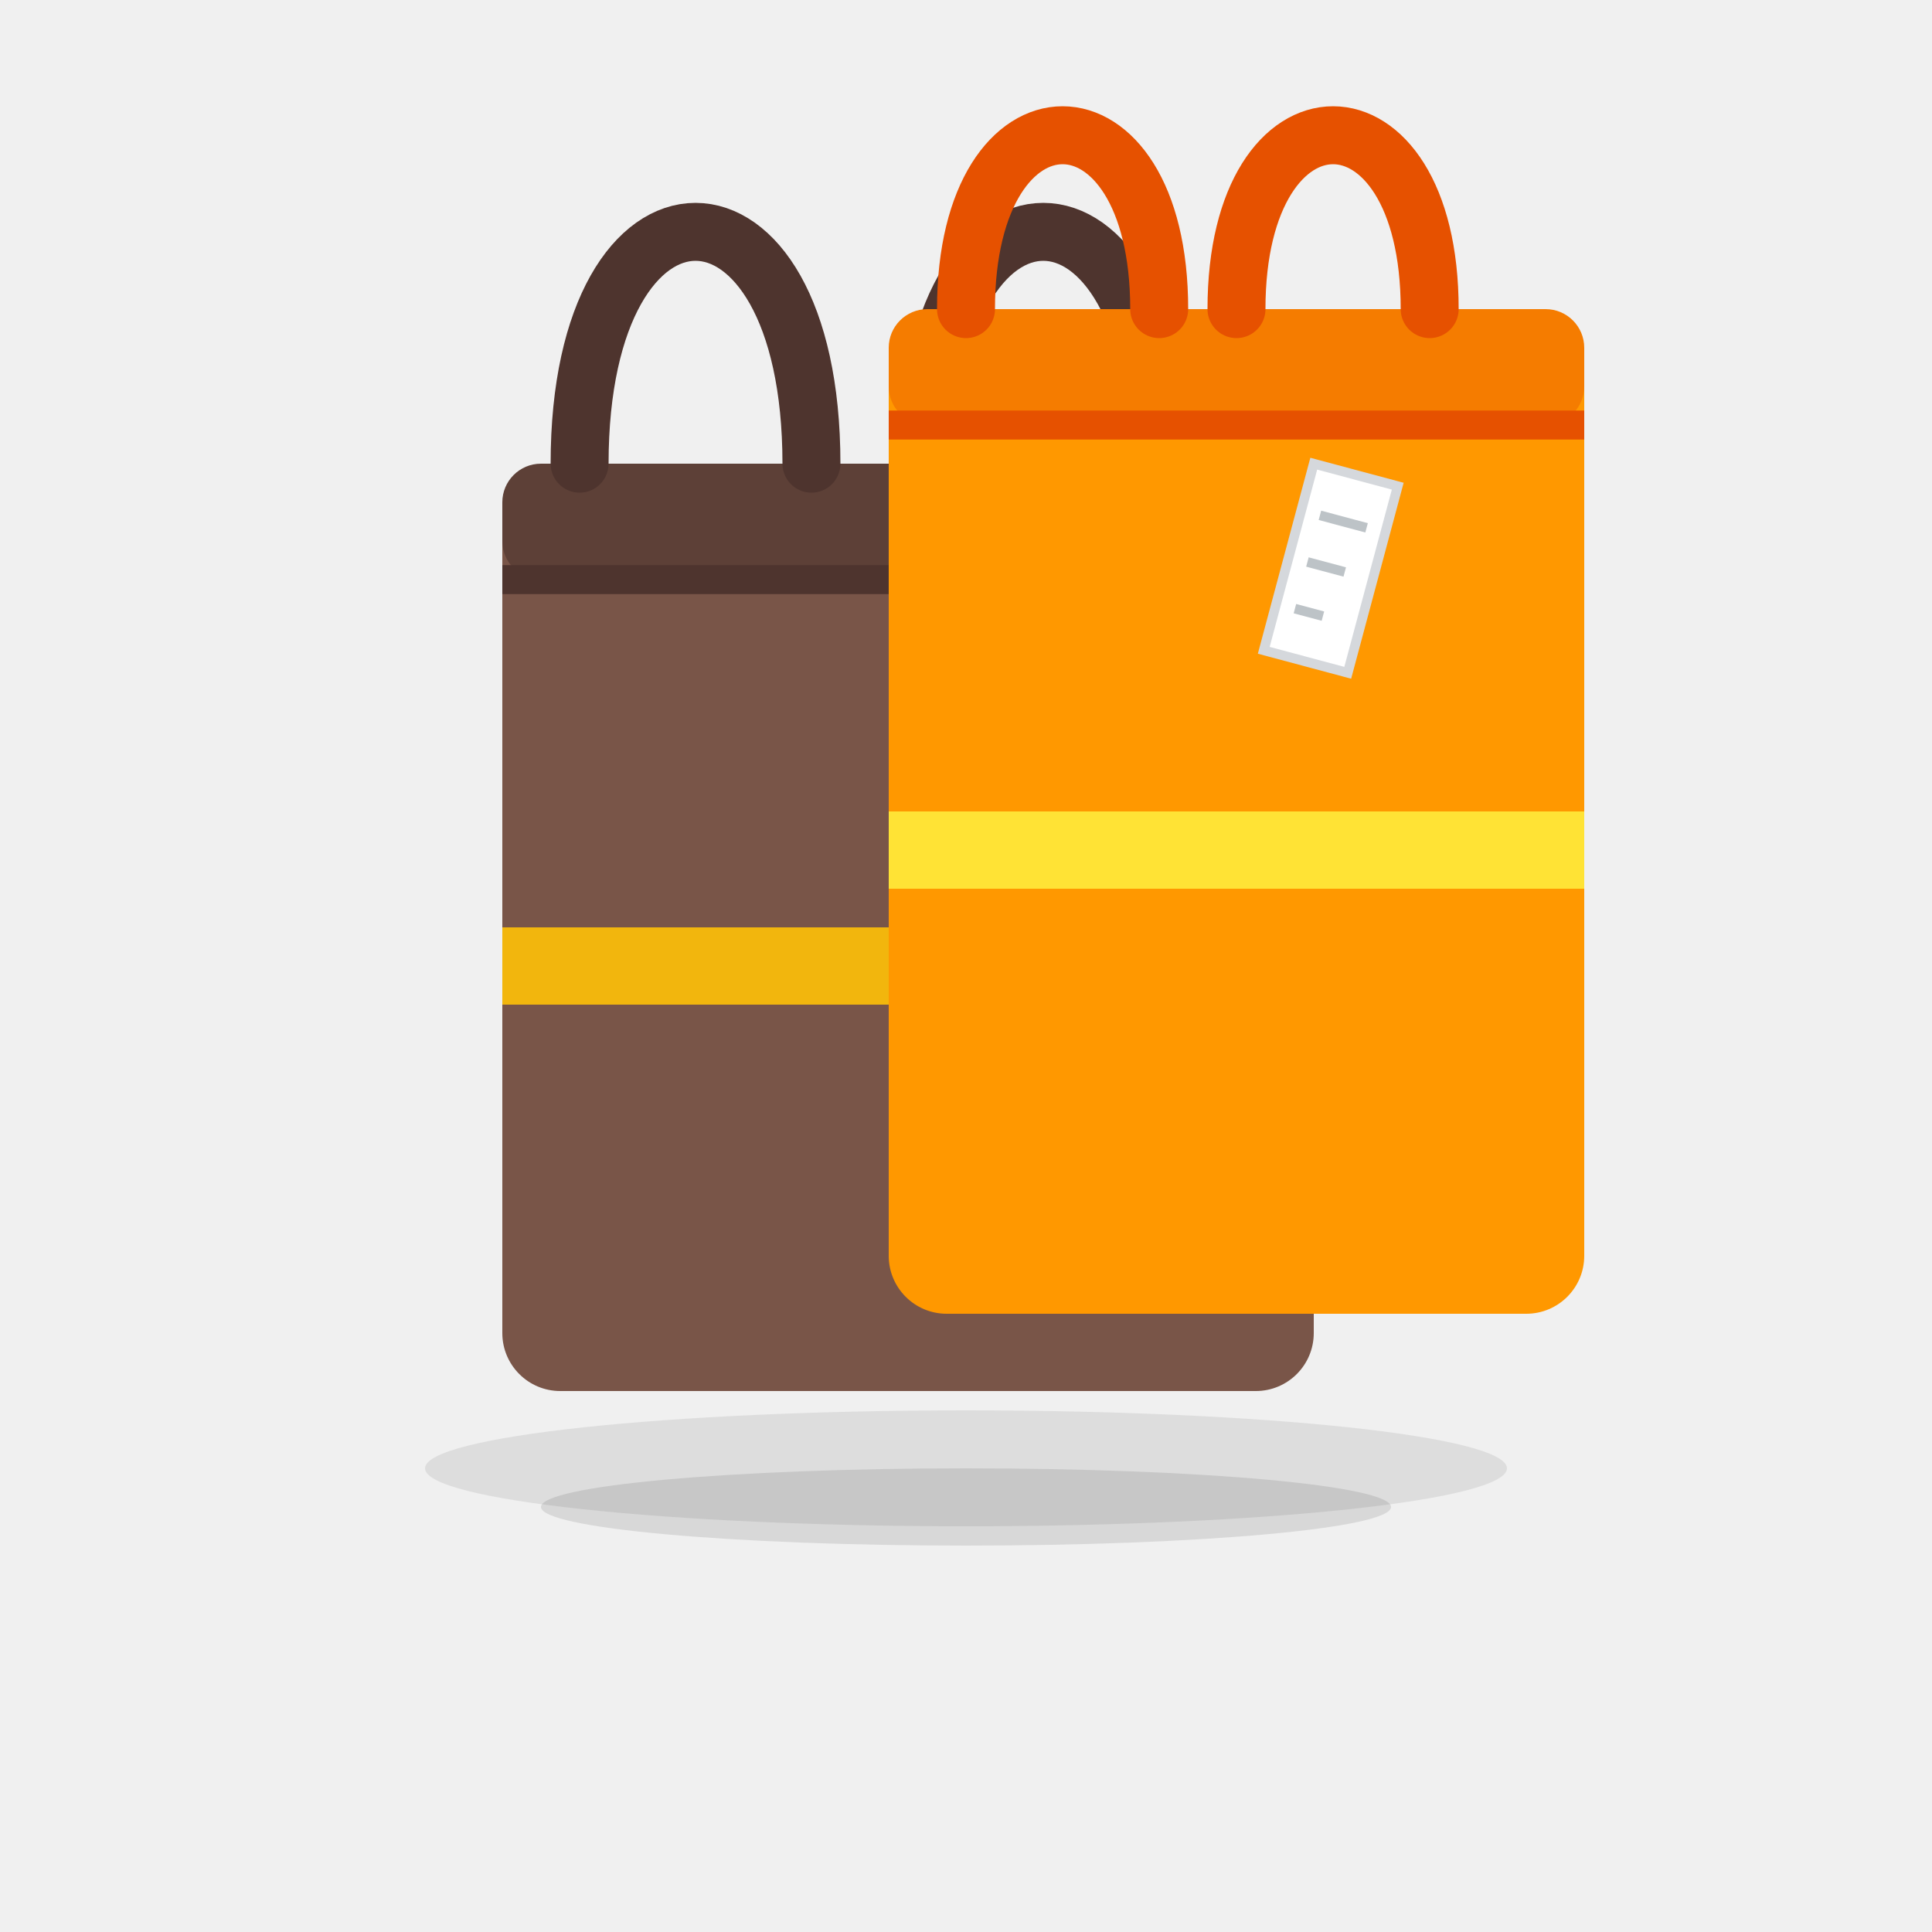
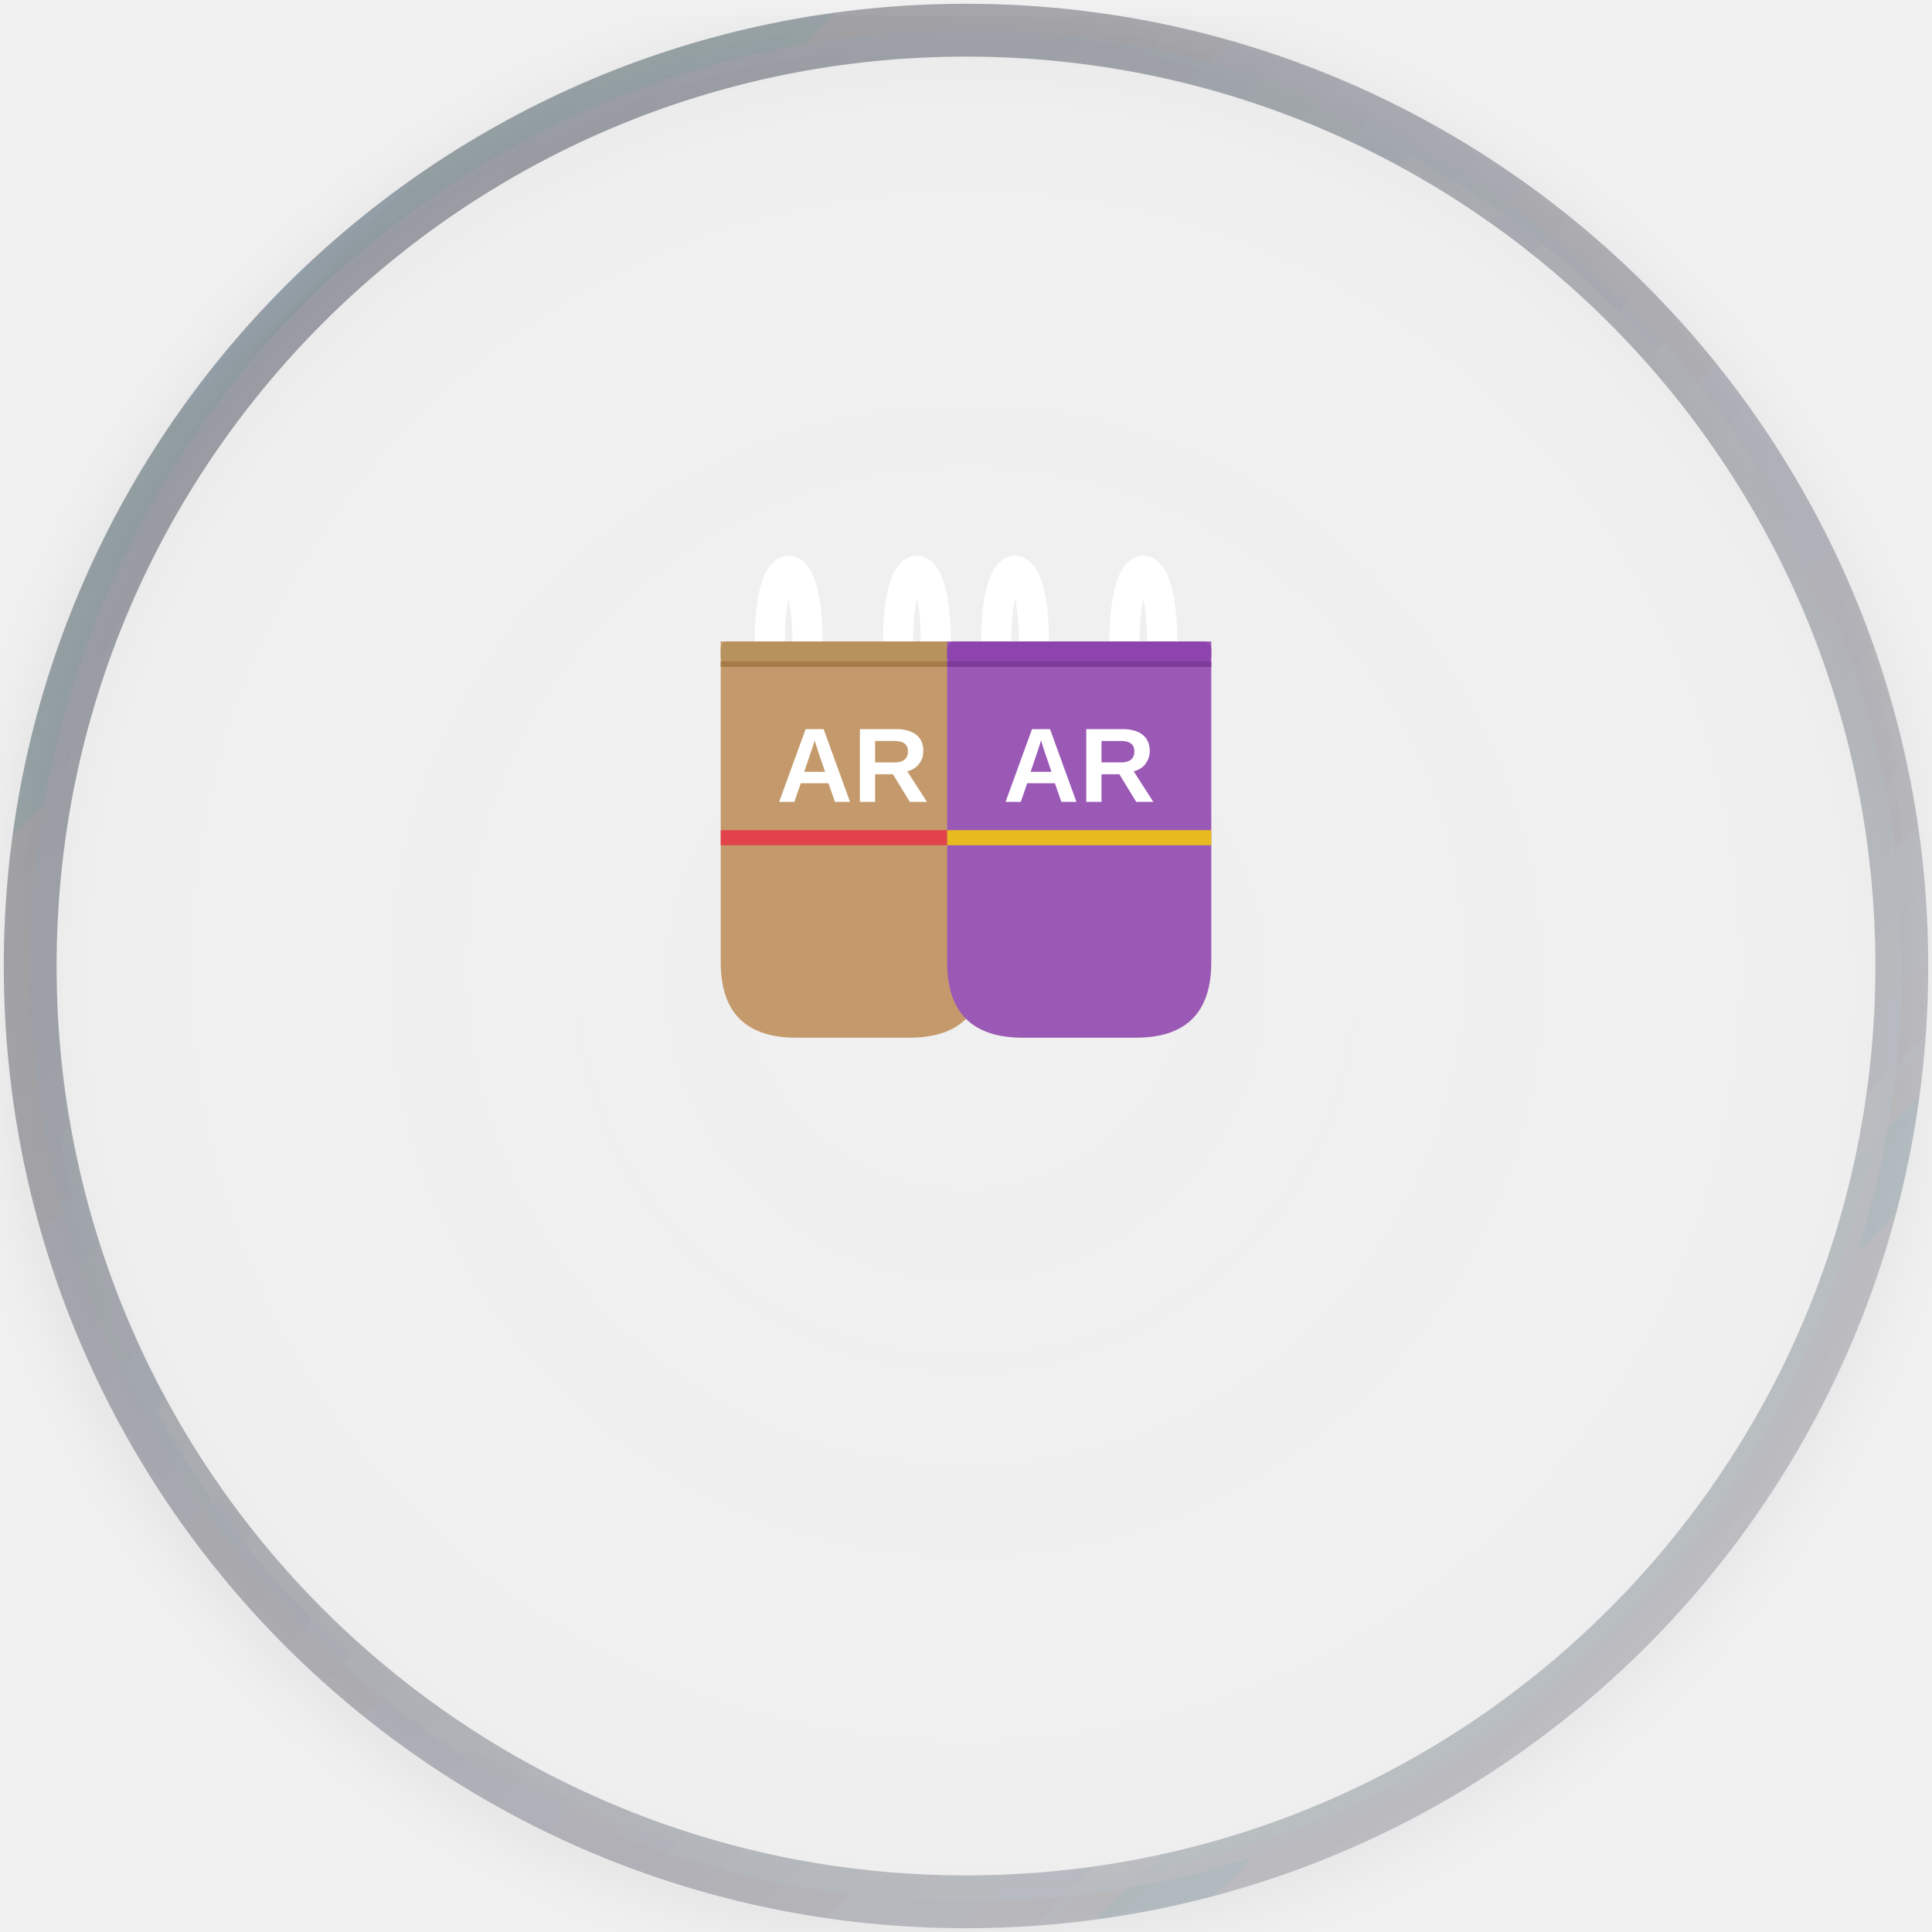
- <svg xmlns="http://www.w3.org/2000/svg" viewBox="0 0 100 100" width="100" height="100">
-   <ellipse cx="50" cy="76" rx="28" ry="3" fill="rgba(0,0,0,0.08)" />
-   <ellipse cx="50" cy="78" rx="22" ry="2" fill="rgba(0,0,0,0.1)" />
-   <g>
-     <rect x="26" y="24" width="42" height="48" rx="3" ry="3" fill="#795548" />
-     <rect x="26" y="24" width="42" height="6" rx="2" ry="2" fill="#5D4037" />
-     <line x1="26" y1="30" x2="68" y2="30" stroke="#4E342E" stroke-width="1.5" />
-     <rect x="26" y="48" width="42" height="4" fill="#FFC107" opacity="0.9" />
+ <svg xmlns="http://www.w3.org/2000/svg" viewBox="0 0 512 512" width="512" height="512">
+   <defs>
+     <radialGradient id="glassBg" cx="50%" cy="50%" r="50%">
+       <stop offset="0%" style="stop-color:#ffffff;stop-opacity:0.25" />
+       <stop offset="100%" style="stop-color:#ffffff;stop-opacity:0.05" />
+     </radialGradient>
+     <linearGradient id="glassStroke" x1="0%" y1="0%" x2="100%" y2="100%">
+       <stop offset="0%" style="stop-color:#0f172a;stop-opacity:0.4" />
+       <stop offset="100%" style="stop-color:#1e293b;stop-opacity:0.2" />
+     </linearGradient>
+     <filter id="shadow" x="-10%" y="-10%" width="130%" height="130%">
+       <feDropShadow dx="0" dy="4" stdDeviation="8" flood-color="#000" flood-opacity="0.2" />
+     </filter>
+   </defs>
+   <circle cx="256" cy="256" r="248" fill="url(#glassBg)" stroke="url(#glassStroke)" stroke-width="14" filter="url(#shadow)" />
+   <g transform="translate(226, 220)">
+     <path d="M-22,-50 C-22,-75 -12,-75 -12,-50" fill="none" stroke="#FFFFFF" stroke-width="8" stroke-linecap="round" />
+     <path d="M12,-50 C12,-75 22,-75 22,-50" fill="none" stroke="#FFFFFF" stroke-width="8" stroke-linecap="round" />
+     <path d="M-35,-50 L35,-50 L35,35 Q35,55 15,55 L-15,55 Q-35,55 -35,35 Z" fill="#C49A6C" />
+     <rect x="-35" y="-50" width="70" height="6" fill="#B8925C" rx="2" />
+     <line x1="-35" y1="-44" x2="35" y2="-44" stroke="#A67B4A" stroke-width="1.5" />
+     <rect x="-35" y="0" width="70" height="4" fill="#E63946" opacity="0.9" />
+     <text x="0" y="-7.5" font-family="Cairo, Arial, sans-serif" font-weight="700" font-size="28" fill="#FFFFFF" text-anchor="middle" alignment-baseline="middle">AR</text>
  </g>
-   <path d="M 30 24 C 30 8, 42 8, 42 24" fill="none" stroke="#4E342E" stroke-width="3" stroke-linecap="round" />
-   <path d="M 48 24 C 48 8, 60 8, 60 24" fill="none" stroke="#4E342E" stroke-width="3" stroke-linecap="round" />
-   <g>
-     <rect x="46" y="16" width="36" height="52" rx="3" ry="3" fill="#FF9800" />
-     <rect x="46" y="16" width="36" height="6" rx="2" ry="2" fill="#F57C00" />
-     <line x1="46" y1="22" x2="82" y2="22" stroke="#E65100" stroke-width="1.5" />
-     <rect x="46" y="42" width="36" height="4" fill="#FFEB3B" opacity="0.9" />
-   </g>
-   <path d="M 50 16 C 50 4, 60 4, 60 16" fill="none" stroke="#E65100" stroke-width="3" stroke-linecap="round" />
-   <path d="M 64 16 C 64 4, 74 4, 74 16" fill="none" stroke="#E65100" stroke-width="3" stroke-linecap="round" />
-   <g transform="translate(68, 24) rotate(15)">
-     <rect x="0" y="0" width="4.5" height="10" fill="#FFFFFF" stroke="#D5D8DC" stroke-width="0.5" />
-     <line x1="1" y1="2.5" x2="3.5" y2="2.5" stroke="#BDC3C7" stroke-width="0.5" />
-     <line x1="1" y1="5" x2="3" y2="5" stroke="#BDC3C7" stroke-width="0.5" />
-     <line x1="1" y1="7.5" x2="2.5" y2="7.5" stroke="#BDC3C7" stroke-width="0.5" />
+   <g transform="translate(286, 220)">
+     <path d="M-22,-50 C-22,-75 -12,-75 -12,-50" fill="none" stroke="#FFFFFF" stroke-width="8" stroke-linecap="round" />
+     <path d="M12,-50 C12,-75 22,-75 22,-50" fill="none" stroke="#FFFFFF" stroke-width="8" stroke-linecap="round" />
+     <path d="M-35,-50 L35,-50 L35,35 Q35,55 15,55 L-15,55 Q-35,55 -35,35 Z" fill="#9B59B6" />
+     <rect x="-35" y="-50" width="70" height="6" fill="#8E44AD" rx="2" />
+     <line x1="-35" y1="-44" x2="35" y2="-44" stroke="#7D3C98" stroke-width="1.5" />
+     <rect x="-35" y="0" width="70" height="4" fill="#F1C40F" opacity="0.9" />
+     <text x="0" y="-7.5" font-family="Cairo, Arial, sans-serif" font-weight="700" font-size="28" fill="#FFFFFF" text-anchor="middle" alignment-baseline="middle">AR</text>
  </g>
</svg>
